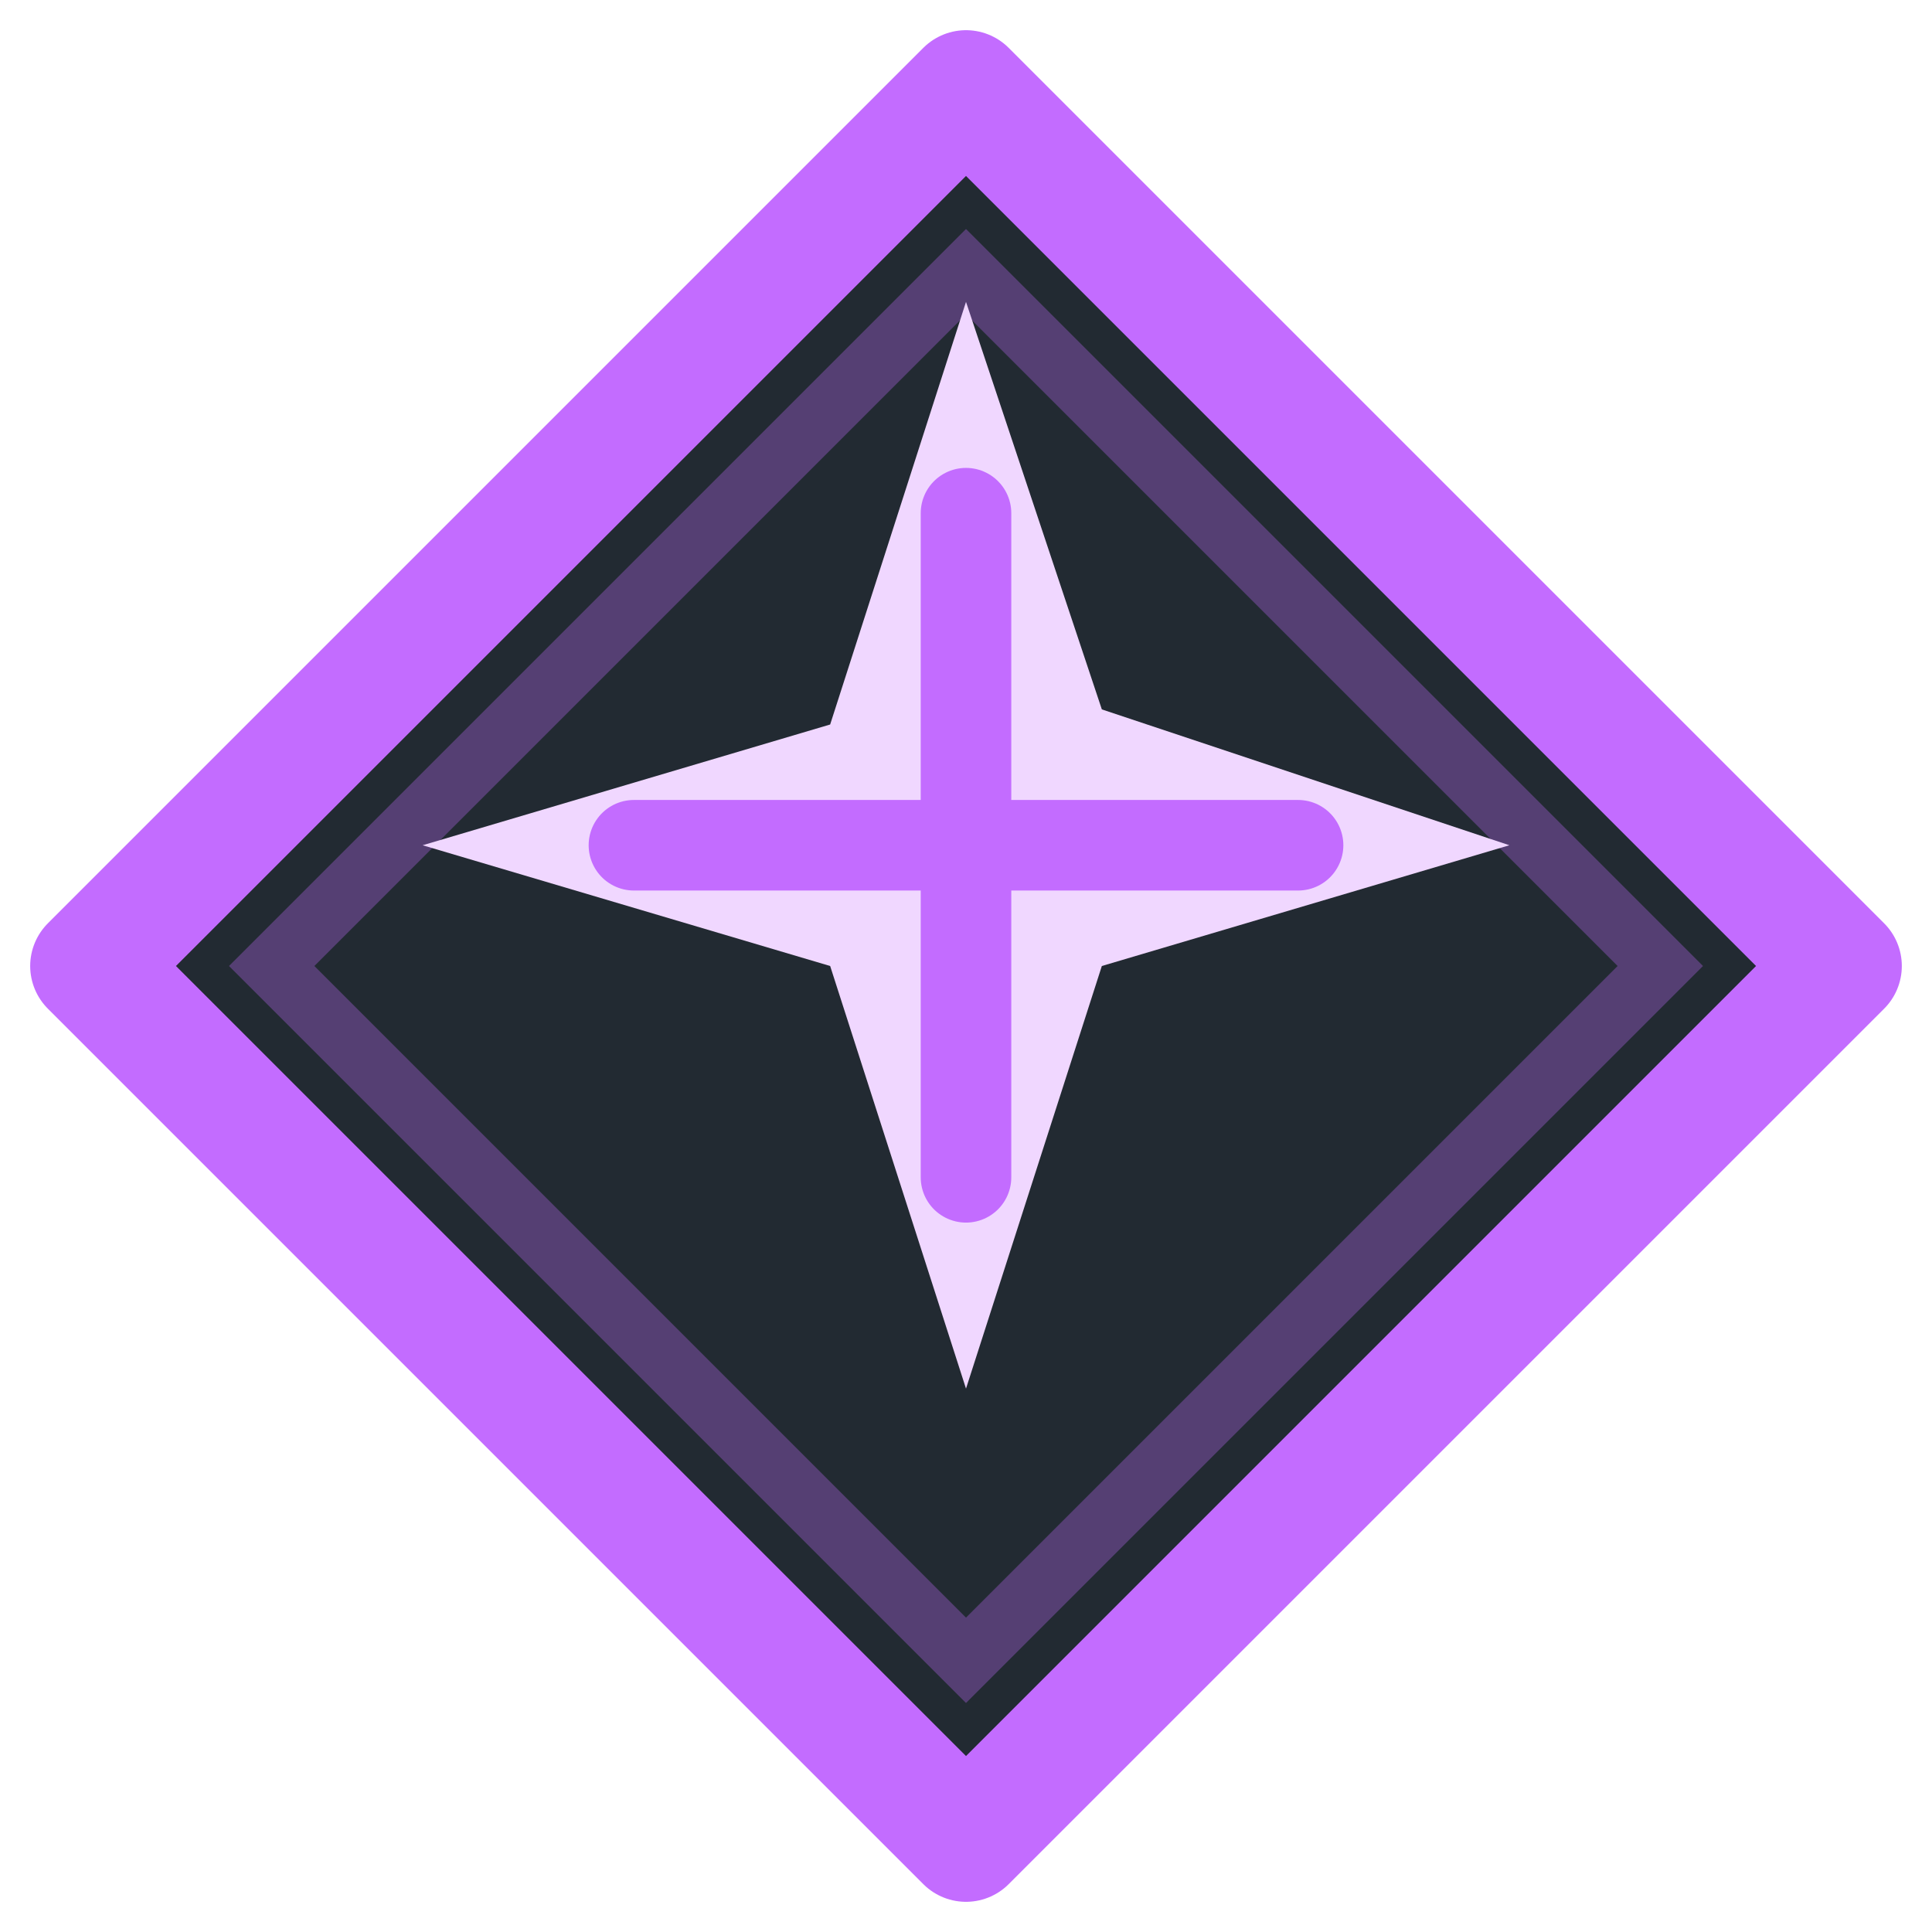
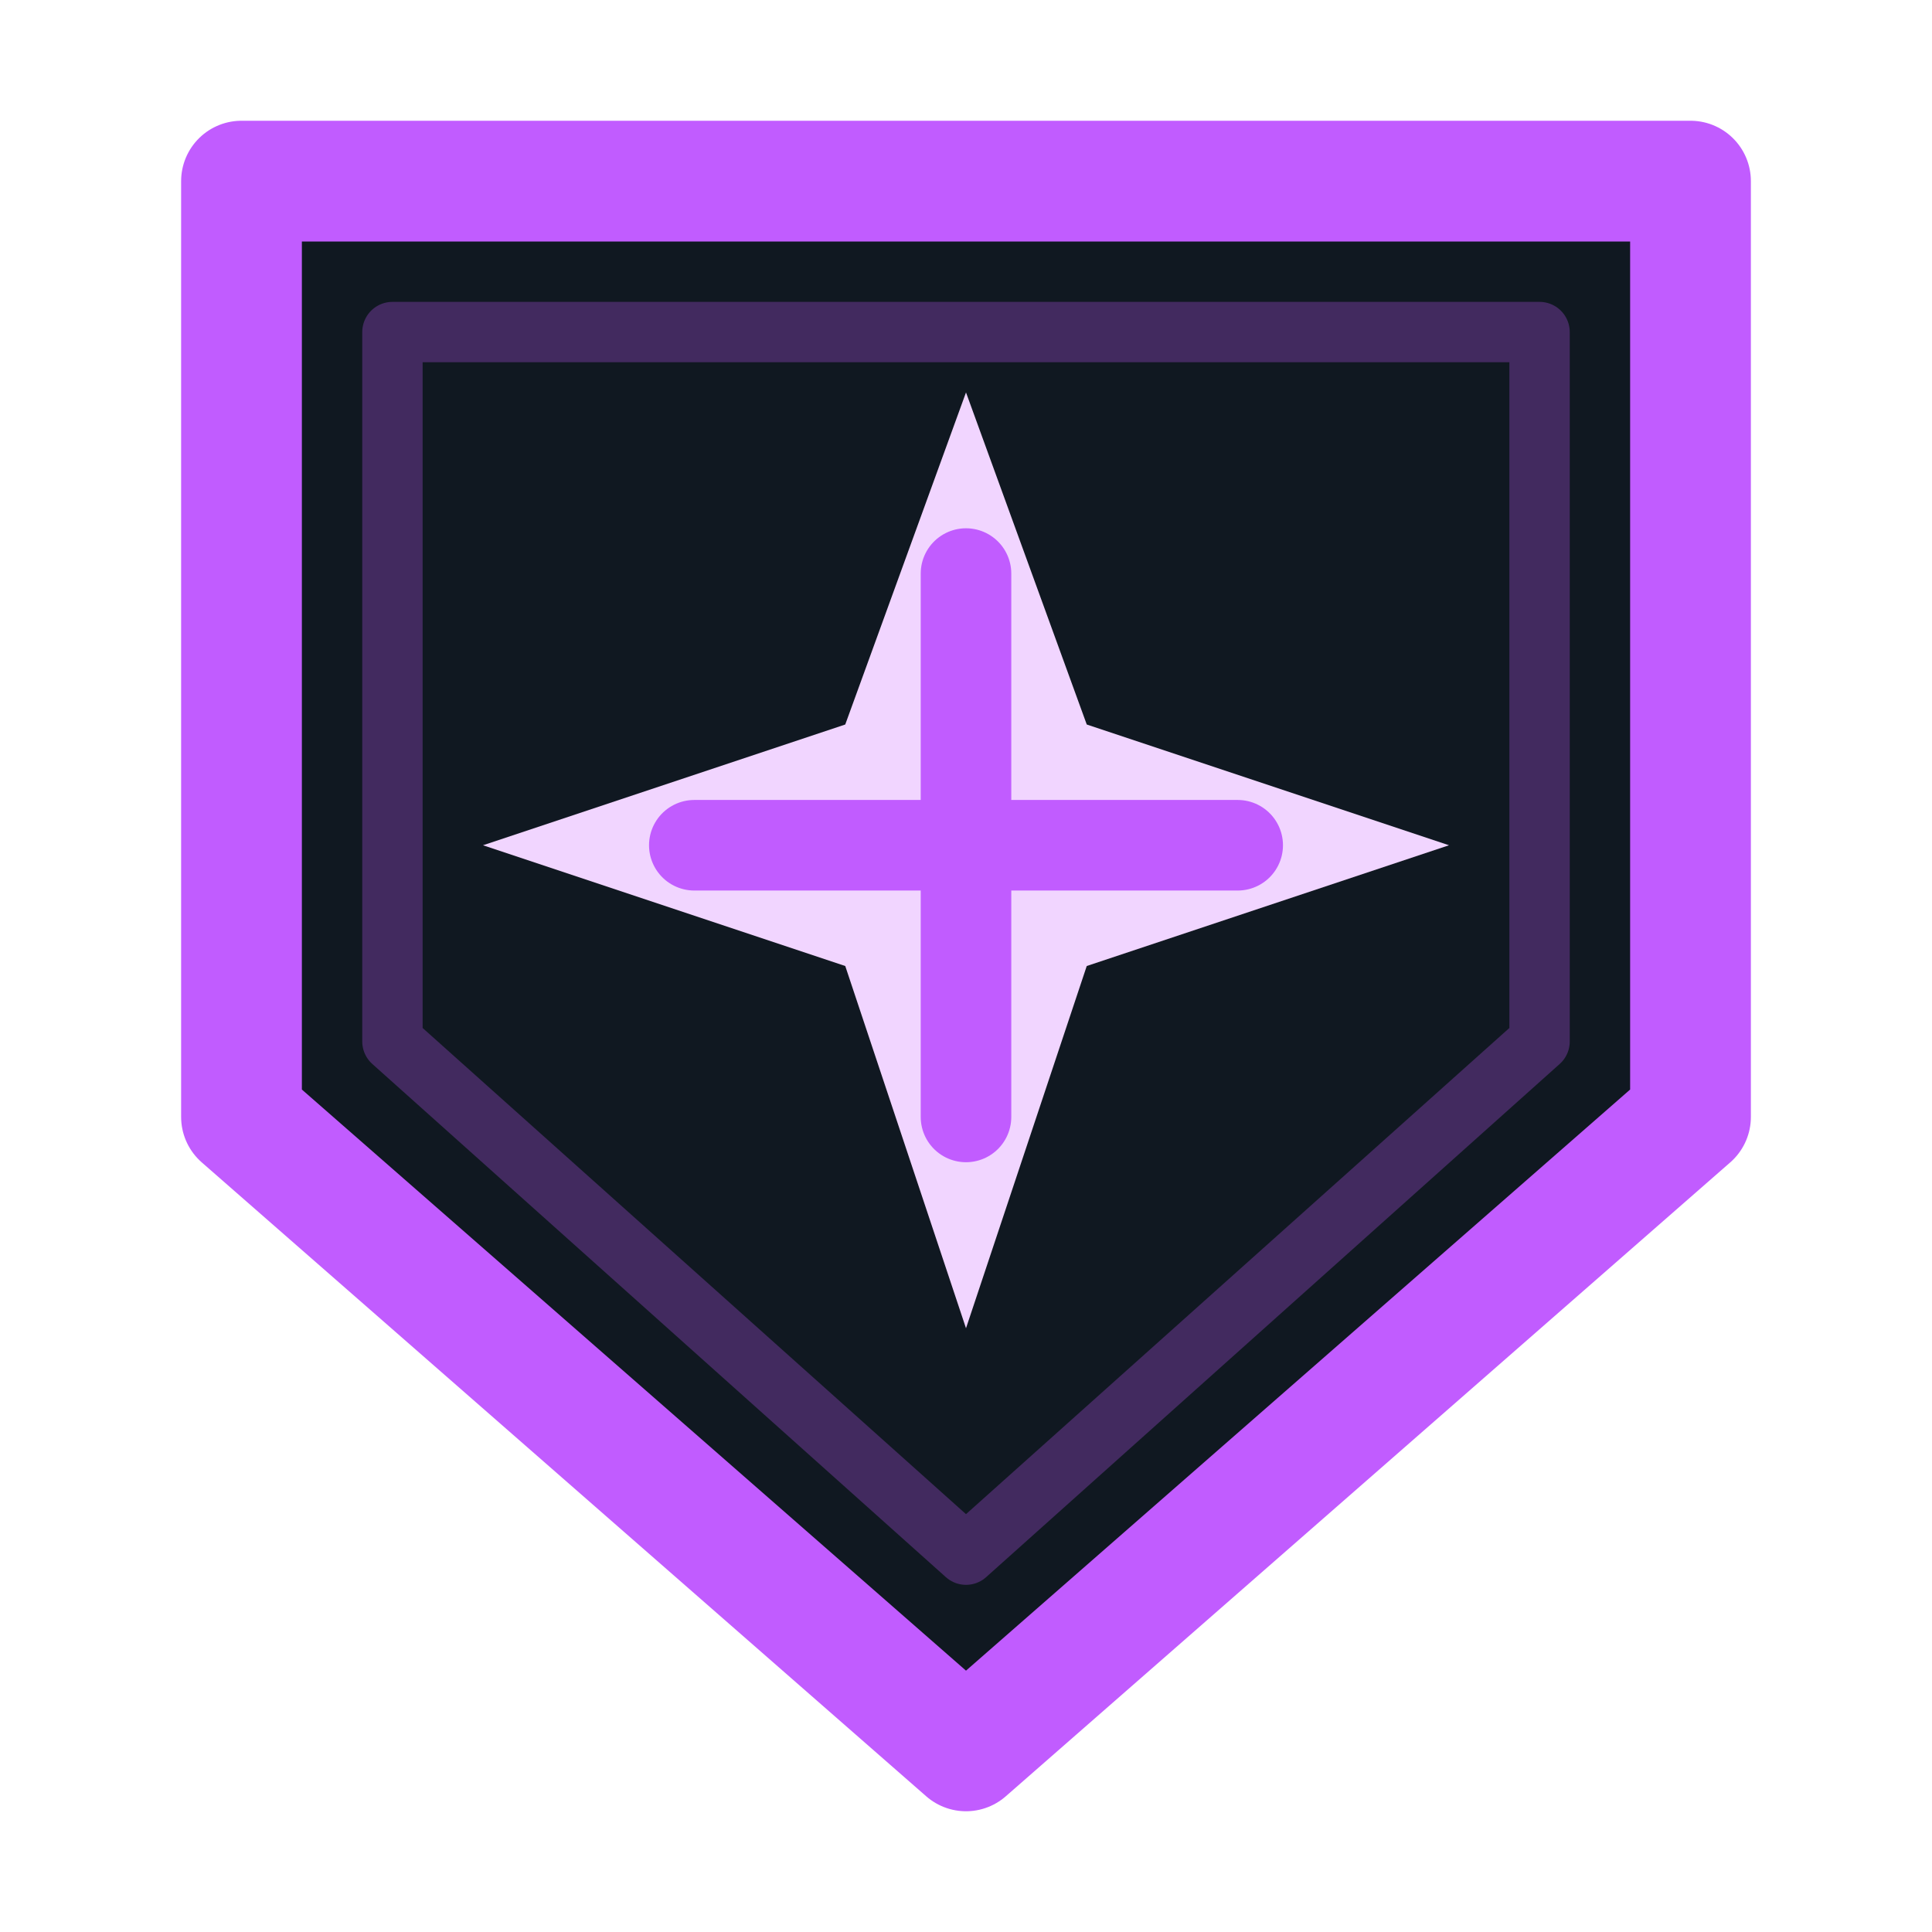
- <svg xmlns="http://www.w3.org/2000/svg" viewBox="0 0 64 64" width="64" height="64">
-   <path d="M32 3L61 32 32 61 3 32z" fill="#101821" fill-opacity=".92" stroke="#c36cff" stroke-width="4" stroke-linejoin="round" />
-   <path d="M32 9L55 32 32 55 9 32z" fill="none" stroke="#c36cff" stroke-opacity=".32" stroke-width="2" />
-   <path d="M32 10l4.5 13.5L50 28l-13.5 4L32 46l-4.5-14L14 28l13.5-4z" fill="#f0d7ff" />
-   <path d="M32 17v22M21 28h22" stroke="#c36cff" stroke-width="3" stroke-linecap="round" />
+ <svg xmlns="http://www.w3.org/2000/svg" viewBox="0 0 64 64">
+   <path d="M8 6H56V37L32 58L8 37Z" fill="#101821" stroke="#c15cff" stroke-width="4" stroke-linejoin="round" />
+   <path d="M13 11H51V34.5L32 51.5L13 34.5Z" fill="none" stroke="#c15cff" stroke-opacity=".28" stroke-width="2" stroke-linejoin="round" />
+   <path d="M32 13L36 24L48 28L36 32L32 44L28 32L16 28L28 24Z" fill="#f1d5ff" />
+   <path d="M32 19V37M23 28H41" stroke="#c15cff" stroke-width="3" stroke-linecap="round" />
</svg>
